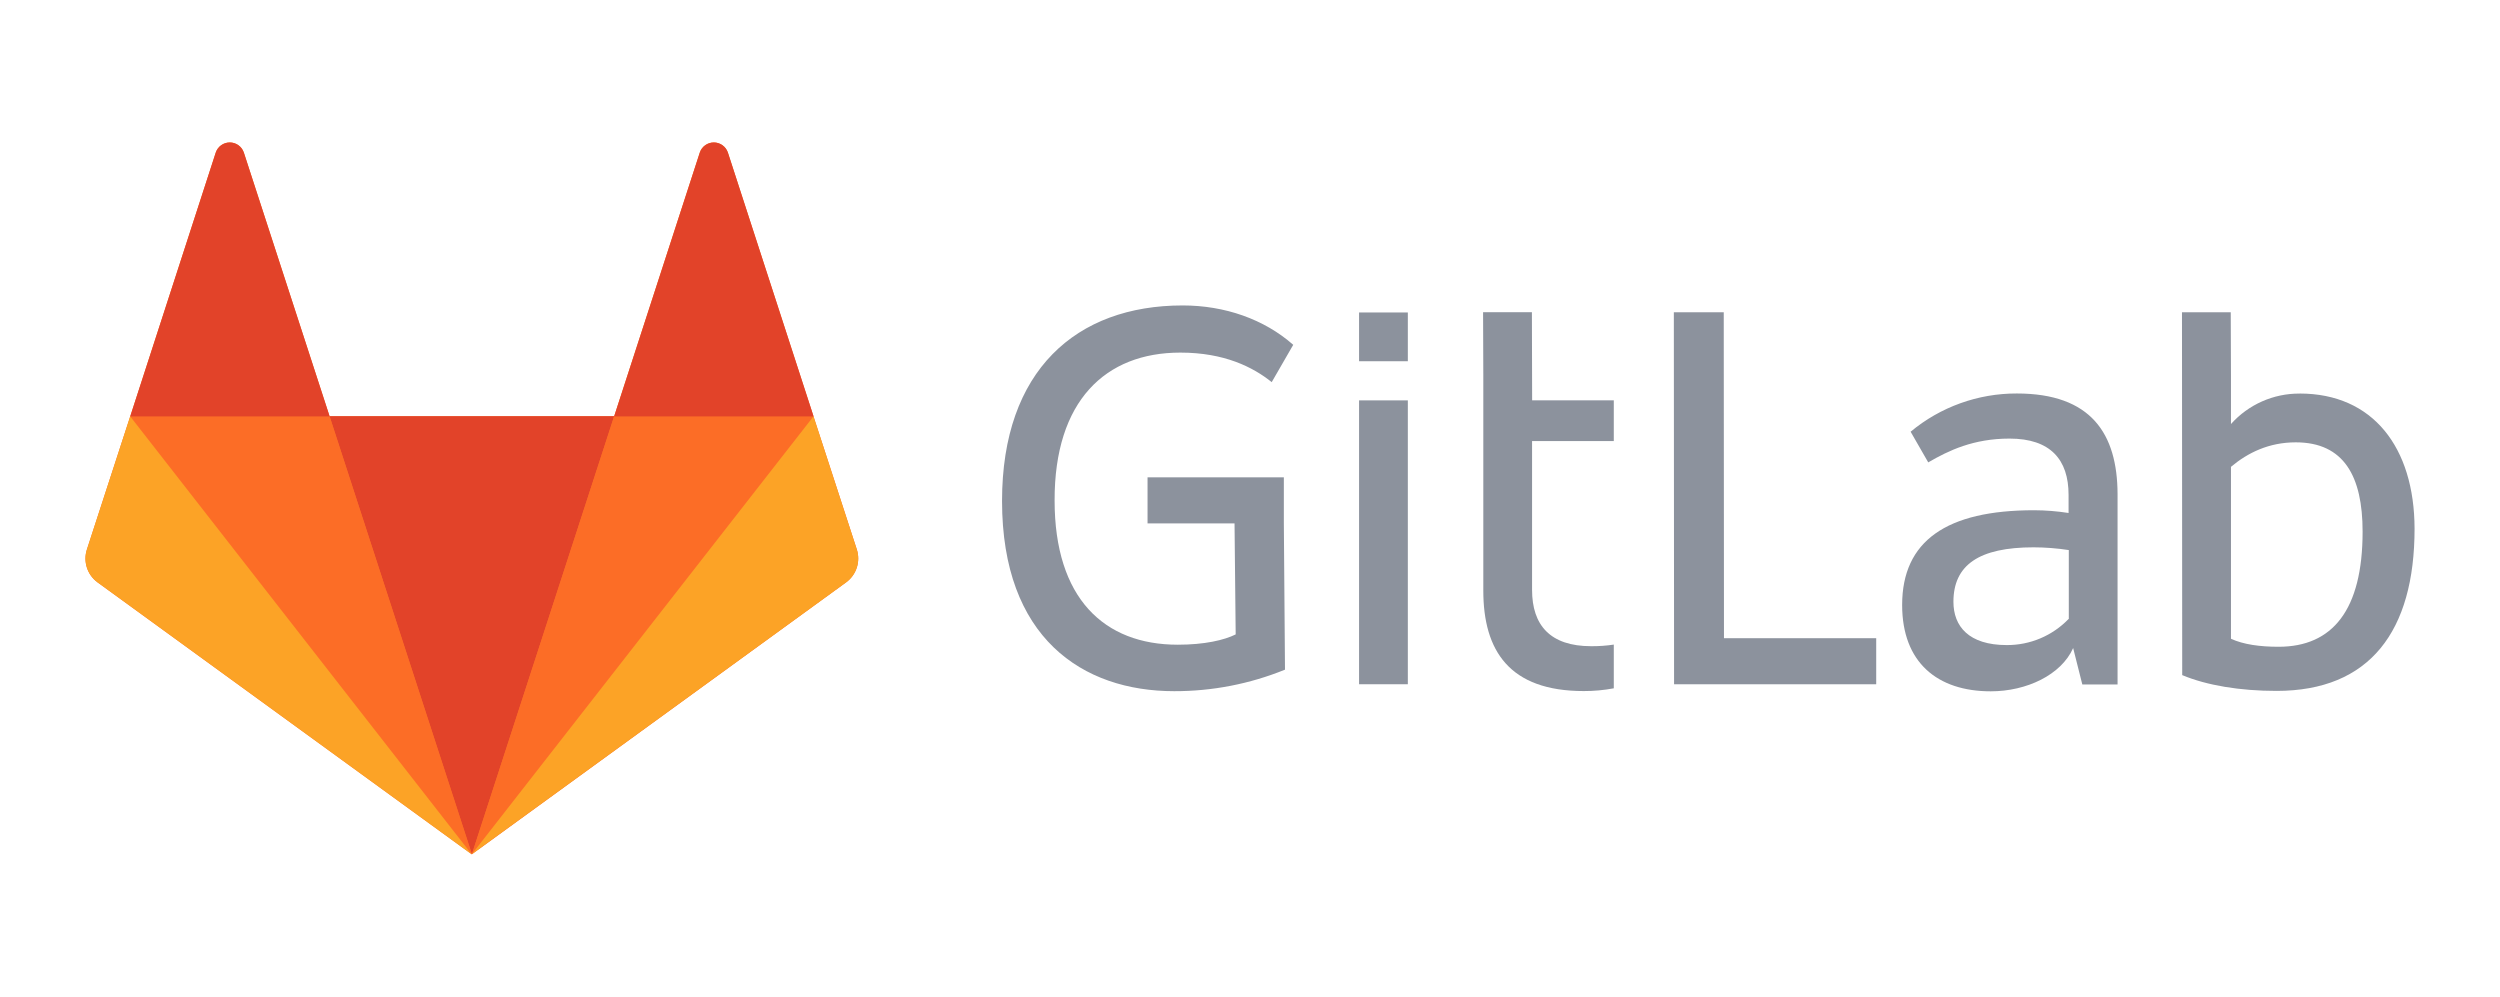
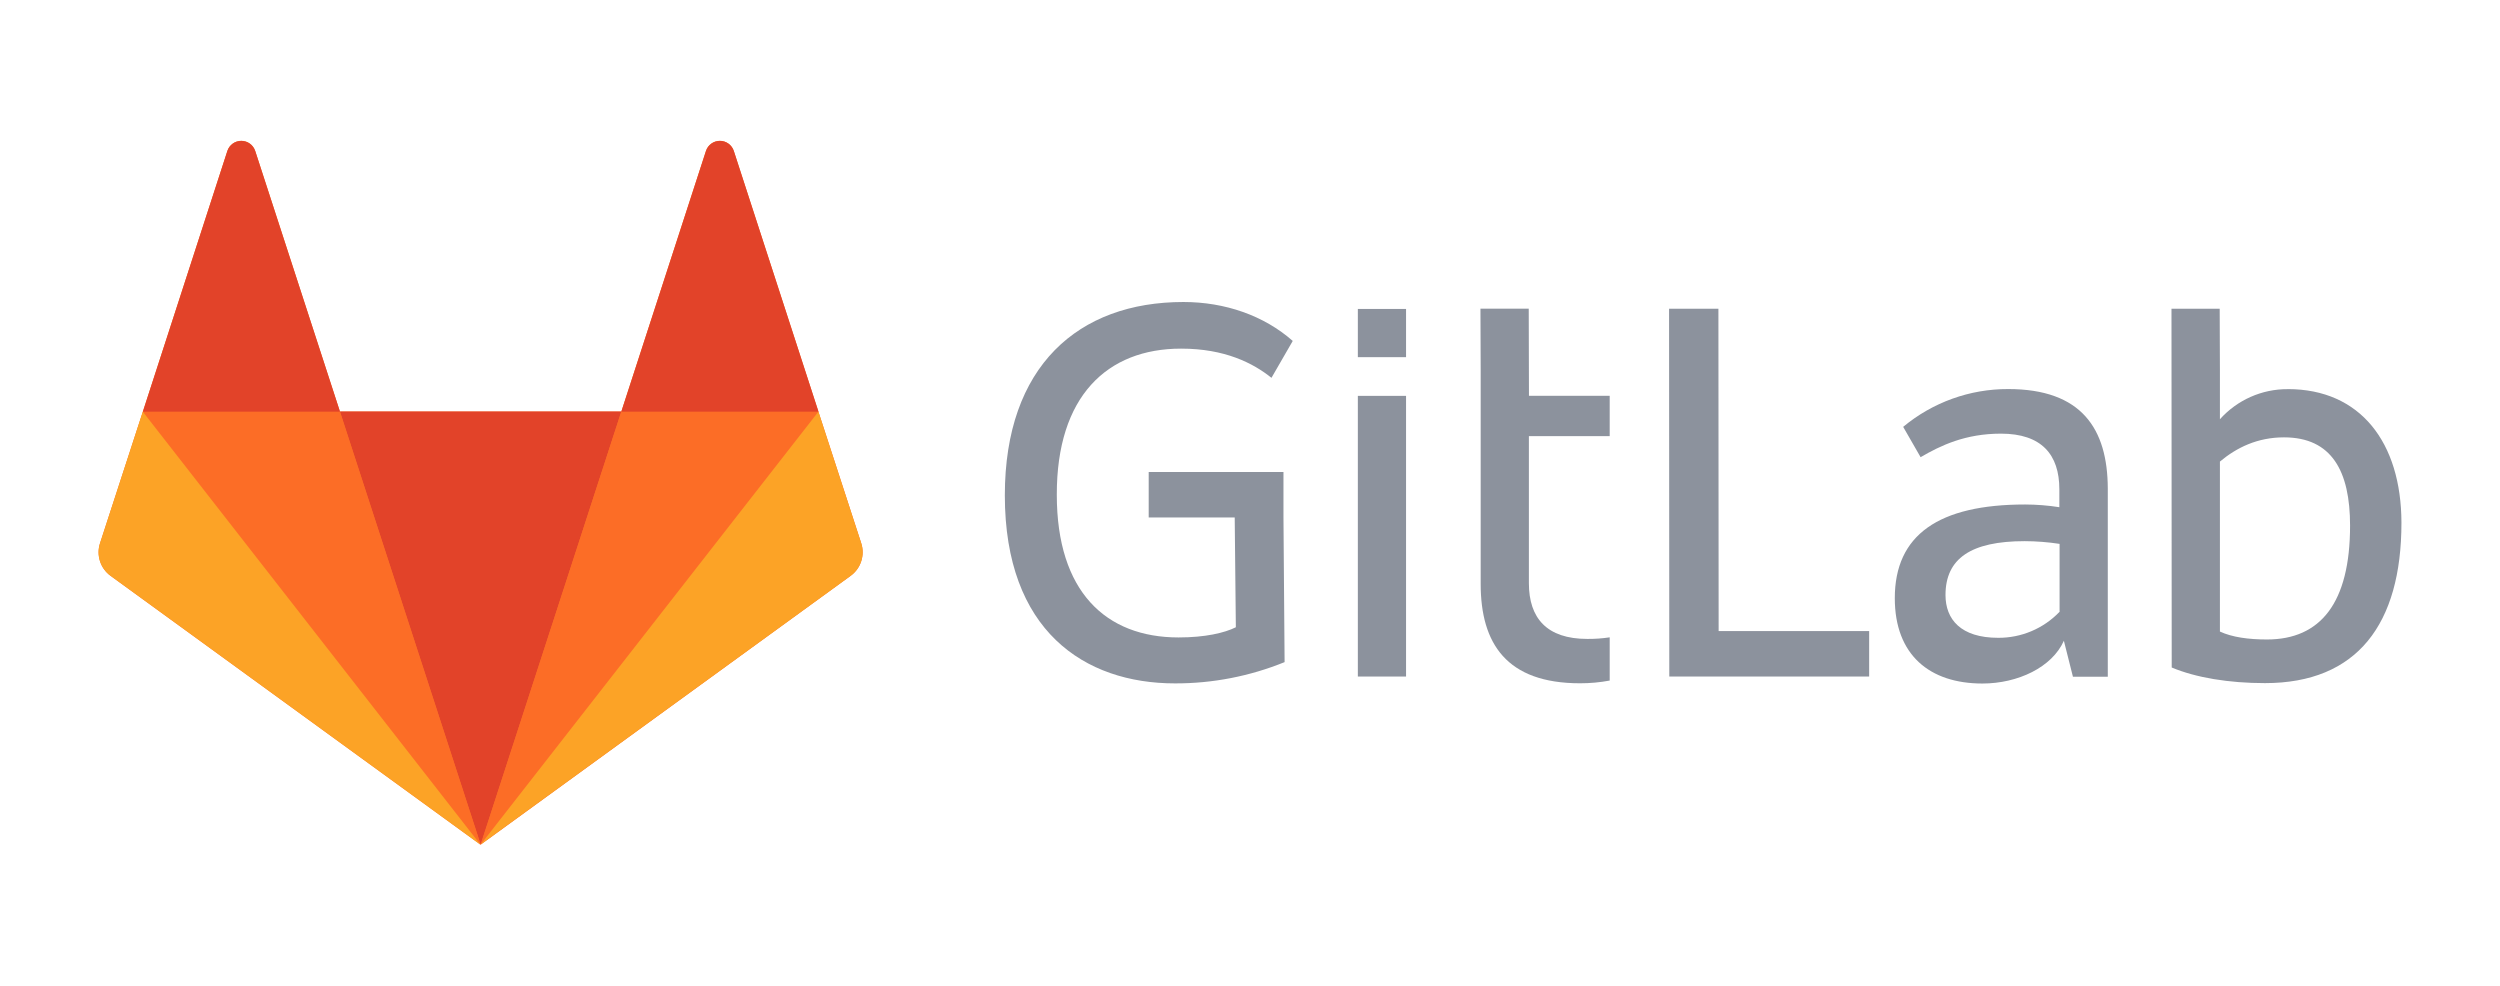
- <svg xmlns="http://www.w3.org/2000/svg" version="1.1" id="logo_art" data-name="logo art" width="175.572" height="70">
+ <svg xmlns="http://www.w3.org/2000/svg" height="70" width="177.572" data-name="logo art" id="logo_art" version="1.1">
  <defs id="defs4">
    <style id="style2">.cls-1{fill:#8c929d}.cls-2{fill:#fc6d26}.cls-3{fill:#e24329}.cls-4{fill:#fca326}</style>
  </defs>
-   <g id="g67" transform="matrix(0.16077,0,0,0.16077,-13.94198,-9.934662)">
-     <path style="fill:#8c929d" d="m 839.7,198.19 h -21.8 l 0.1,162.5 h 88.3 v -20.1 h -66.5 z" class="cls-1" id="path14" />
+   <g transform="matrix(0.16077,0,0,0.16077,-12.94198,-9.934662)" id="g67">
+     <path id="path14" class="cls-1" d="m 839.7,198.19 h -21.8 l 0.1,162.5 h 88.3 v -20.1 h -66.5 z" style="fill:#8c929d" />
    <g id="g24">
-       <path style="fill:#8c929d" d="m 990.33,332.18 a 37.2,37.2 0 0 1 -27,11.4 c -16.6,0 -23.3,-8.2 -23.3,-18.9 0,-16.1 11.2,-23.8 35,-23.8 a 104.65,104.65 0 0 1 15.4,1.2 v 30.1 z m -22.6,-98.5 a 72.19,72.19 0 0 0 -46.4,16.7 l 7.7,13.4 c 8.9,-5.2 19.8,-10.4 35.5,-10.4 17.9,0 25.8,9.2 25.8,24.6 v 7.9 a 99.42,99.42 0 0 0 -15.1,-1.2 c -38.2,0 -57.6,13.4 -57.6,41.4 0,25.1 15.4,37.7 38.7,37.7 15.7,0 30.8,-7.2 36,-18.9 l 4,15.9 h 15.4 v -83.2 c -0.1,-26.3 -11.5,-43.9 -44,-43.9 z" class="cls-1" id="path26" />
+       <path id="path26" class="cls-1" d="m 990.33,332.18 a 37.2,37.2 0 0 1 -27,11.4 c -16.6,0 -23.3,-8.2 -23.3,-18.9 0,-16.1 11.2,-23.8 35,-23.8 a 104.65,104.65 0 0 1 15.4,1.2 v 30.1 z m -22.6,-98.5 a 72.19,72.19 0 0 0 -46.4,16.7 l 7.7,13.4 c 8.9,-5.2 19.8,-10.4 35.5,-10.4 17.9,0 25.8,9.2 25.8,24.6 v 7.9 a 99.42,99.42 0 0 0 -15.1,-1.2 c -38.2,0 -57.6,13.4 -57.6,41.4 0,25.1 15.4,37.7 38.7,37.7 15.7,0 30.8,-7.2 36,-18.9 l 4,15.9 h 15.4 v -83.2 c -0.1,-26.3 -11.5,-43.9 -44,-43.9 z" style="fill:#8c929d" />
    </g>
    <g id="g28">
-       <path style="fill:#8c929d" d="m 1082.07,344.32 c -8.2,0 -15.4,-1 -20.8,-3.5 v -75.1 c 7.4,-6.2 16.6,-10.7 28.3,-10.7 21.1,0 29.2,14.9 29.2,39 0,34.2 -13.1,50.3 -36.7,50.3 m 9.2,-110.6 a 39.93,39.93 0 0 0 -30,13.3 V 226 l -0.1,-27.8 h -21.3 l 0.1,158.5 c 10.7,4.5 25.3,6.9 41.2,6.9 40.7,0 60.3,-26 60.3,-70.9 -0.1,-35.5 -18.2,-59 -50.2,-59" class="cls-1" id="path30" />
+       <path id="path30" class="cls-1" d="m 1082.07,344.32 c -8.2,0 -15.4,-1 -20.8,-3.5 v -75.1 c 7.4,-6.2 16.6,-10.7 28.3,-10.7 21.1,0 29.2,14.9 29.2,39 0,34.2 -13.1,50.3 -36.7,50.3 m 9.2,-110.6 a 39.93,39.93 0 0 0 -30,13.3 V 226 l -0.1,-27.8 h -21.3 l 0.1,158.5 c 10.7,4.5 25.3,6.9 41.2,6.9 40.7,0 60.3,-26 60.3,-70.9 -0.1,-35.5 -18.2,-59 -50.2,-59" style="fill:#8c929d" />
    </g>
    <g id="g32">
-       <path style="fill:#8c929d" d="m 602.34,215.82 c 19.3,0 31.8,6.4 39.9,12.9 l 9.4,-16.3 c -12.7,-11.2 -29.9,-17.2 -48.3,-17.2 -46.4,0 -78.9,28.3 -78.9,85.4 0,59.8 35.1,83.1 75.2,83.1 a 127.79,127.79 0 0 0 48.4,-9.4 l -0.5,-63.9 v -20.1 H 588 v 20.1 h 38 l 0.5,48.5 c -5,2.5 -13.6,4.5 -25.3,4.5 -32.2,0 -53.8,-20.3 -53.8,-63 -0.1,-43.5 22.2,-64.6 54.9,-64.6" class="cls-1" id="path34" />
+       <path id="path34" class="cls-1" d="m 602.34,215.82 c 19.3,0 31.8,6.4 39.9,12.9 l 9.4,-16.3 c -12.7,-11.2 -29.9,-17.2 -48.3,-17.2 -46.4,0 -78.9,28.3 -78.9,85.4 0,59.8 35.1,83.1 75.2,83.1 a 127.79,127.79 0 0 0 48.4,-9.4 l -0.5,-63.9 v -20.1 H 588 v 20.1 h 38 l 0.5,48.5 c -5,2.5 -13.6,4.5 -25.3,4.5 -32.2,0 -53.8,-20.3 -53.8,-63 -0.1,-43.5 22.2,-64.6 54.9,-64.6" style="fill:#8c929d" />
    </g>
    <g id="g36">
-       <path style="fill:#8c929d" d="m 755.87,198.17 h -21.3 l 0.1,27.3 v 94.3 c 0,26.3 11.4,43.9 43.9,43.9 a 70.14,70.14 0 0 0 13.1,-1.2 v -19.1 a 62.36,62.36 0 0 1 -9.9,0.7 c -17.9,0 -25.8,-9.2 -25.8,-24.6 v -65 h 35.7 v -17.8 H 756 l -0.1,-38.5 z" class="cls-1" id="path38" />
+       <path id="path38" class="cls-1" d="m 755.87,198.17 h -21.3 l 0.1,27.3 v 94.3 c 0,26.3 11.4,43.9 43.9,43.9 a 70.14,70.14 0 0 0 13.1,-1.2 v -19.1 a 62.36,62.36 0 0 1 -9.9,0.7 c -17.9,0 -25.8,-9.2 -25.8,-24.6 v -65 h 35.7 v -17.8 H 756 l -0.1,-38.5 z" style="fill:#8c929d" />
    </g>
-     <path style="fill:#8c929d" d="m 680.4,360.69 h 21.3 v -124 h -21.3 z" class="cls-1" id="path40" />
-     <path style="fill:#8c929d" d="m 680.4,219.59 h 21.3 v -21.3 h -21.3 z" class="cls-1" id="path42" />
+     <path id="path40" class="cls-1" d="m 680.4,360.69 h 21.3 v -124 h -21.3 z" style="fill:#8c929d" />
+     <path id="path42" class="cls-1" d="m 680.4,219.59 h 21.3 v -21.3 h -21.3 z" style="fill:#8c929d" />
    <g id="g44">
-       <path style="fill:#fc6d26" d="M 461,301.81 442.09,243.69 404.67,128.41 a 6.47,6.47 0 0 0 -12.27,0 L 355,243.62 H 230.66 L 193.24,128.41 a 6.47,6.47 0 0 0 -12.27,0 l -37.35,115.21 -18.92,58.19 a 12.89,12.89 0 0 0 4.66,14.39 L 292.82,435 456.28,316.2 A 12.9,12.9 0 0 0 461,301.81" class="cls-2" id="path46" />
+       <path id="path46" class="cls-2" d="M 461,301.81 442.09,243.69 404.67,128.41 a 6.47,6.47 0 0 0 -12.27,0 L 355,243.62 H 230.66 L 193.24,128.41 a 6.47,6.47 0 0 0 -12.27,0 l -37.35,115.21 -18.92,58.19 a 12.89,12.89 0 0 0 4.66,14.39 L 292.82,435 456.28,316.2 A 12.9,12.9 0 0 0 461,301.81" style="fill:#fc6d26" />
    </g>
    <g id="g48">
-       <path style="fill:#e24329" d="M 292.86,434.89 355,243.61 H 230.7 Z" class="cls-3" id="path50" />
+       <path id="path50" class="cls-3" d="M 292.86,434.89 355,243.61 H 230.7 Z" style="fill:#e24329" />
    </g>
    <g id="g56">
-       <path style="fill:#fc6d26" d="M 292.82,434.9 230.66,243.61 h -87 z" class="cls-2" id="path58" />
+       <path id="path58" class="cls-2" d="M 292.82,434.9 230.66,243.61 h -87 z" style="fill:#fc6d26" />
    </g>
    <g id="g64">
-       <path style="fill:#fca326" d="m 143.59,243.68 -18.92,58.12 a 12.89,12.89 0 0 0 4.66,14.39 L 292.79,435 Z" class="cls-4" id="path66" />
+       <path id="path66" class="cls-4" d="m 143.59,243.68 -18.92,58.12 a 12.89,12.89 0 0 0 4.66,14.39 L 292.79,435 Z" style="fill:#fca326" />
    </g>
    <g id="g72">
-       <path style="fill:#e24329" d="m 143.61,243.68 h 87.11 L 193.23,128.47 a 6.47,6.47 0 0 0 -12.27,0 z" class="cls-3" id="path74" />
+       <path id="path74" class="cls-3" d="m 143.61,243.68 h 87.11 L 193.23,128.47 a 6.47,6.47 0 0 0 -12.27,0 z" style="fill:#e24329" />
    </g>
    <g id="g76">
-       <path style="fill:#fc6d26" d="M 292.86,434.9 355,243.61 h 87.1 z" class="cls-2" id="path78" />
+       <path id="path78" class="cls-2" d="M 292.86,434.9 355,243.61 h 87.1 z" style="fill:#fc6d26" />
    </g>
    <g id="g80">
-       <path style="fill:#fca326" d="M 442.07,243.68 461,301.8 a 12.89,12.89 0 0 1 -4.66,14.39 l -163.47,118.7 z" class="cls-4" id="path82" />
+       <path id="path82" class="cls-4" d="M 442.07,243.68 461,301.8 a 12.89,12.89 0 0 1 -4.66,14.39 l -163.47,118.7 z" style="fill:#fca326" />
    </g>
    <g id="g84">
-       <path style="fill:#e24329" d="M 442.12,243.68 H 355 l 37.42,-115.21 a 6.47,6.47 0 0 1 12.27,0 l 37.42,115.21 z" class="cls-3" id="path86" />
+       <path id="path86" class="cls-3" d="M 442.12,243.68 H 355 l 37.42,-115.21 a 6.47,6.47 0 0 1 12.27,0 l 37.42,115.21 z" style="fill:#e24329" />
    </g>
  </g>
</svg>
